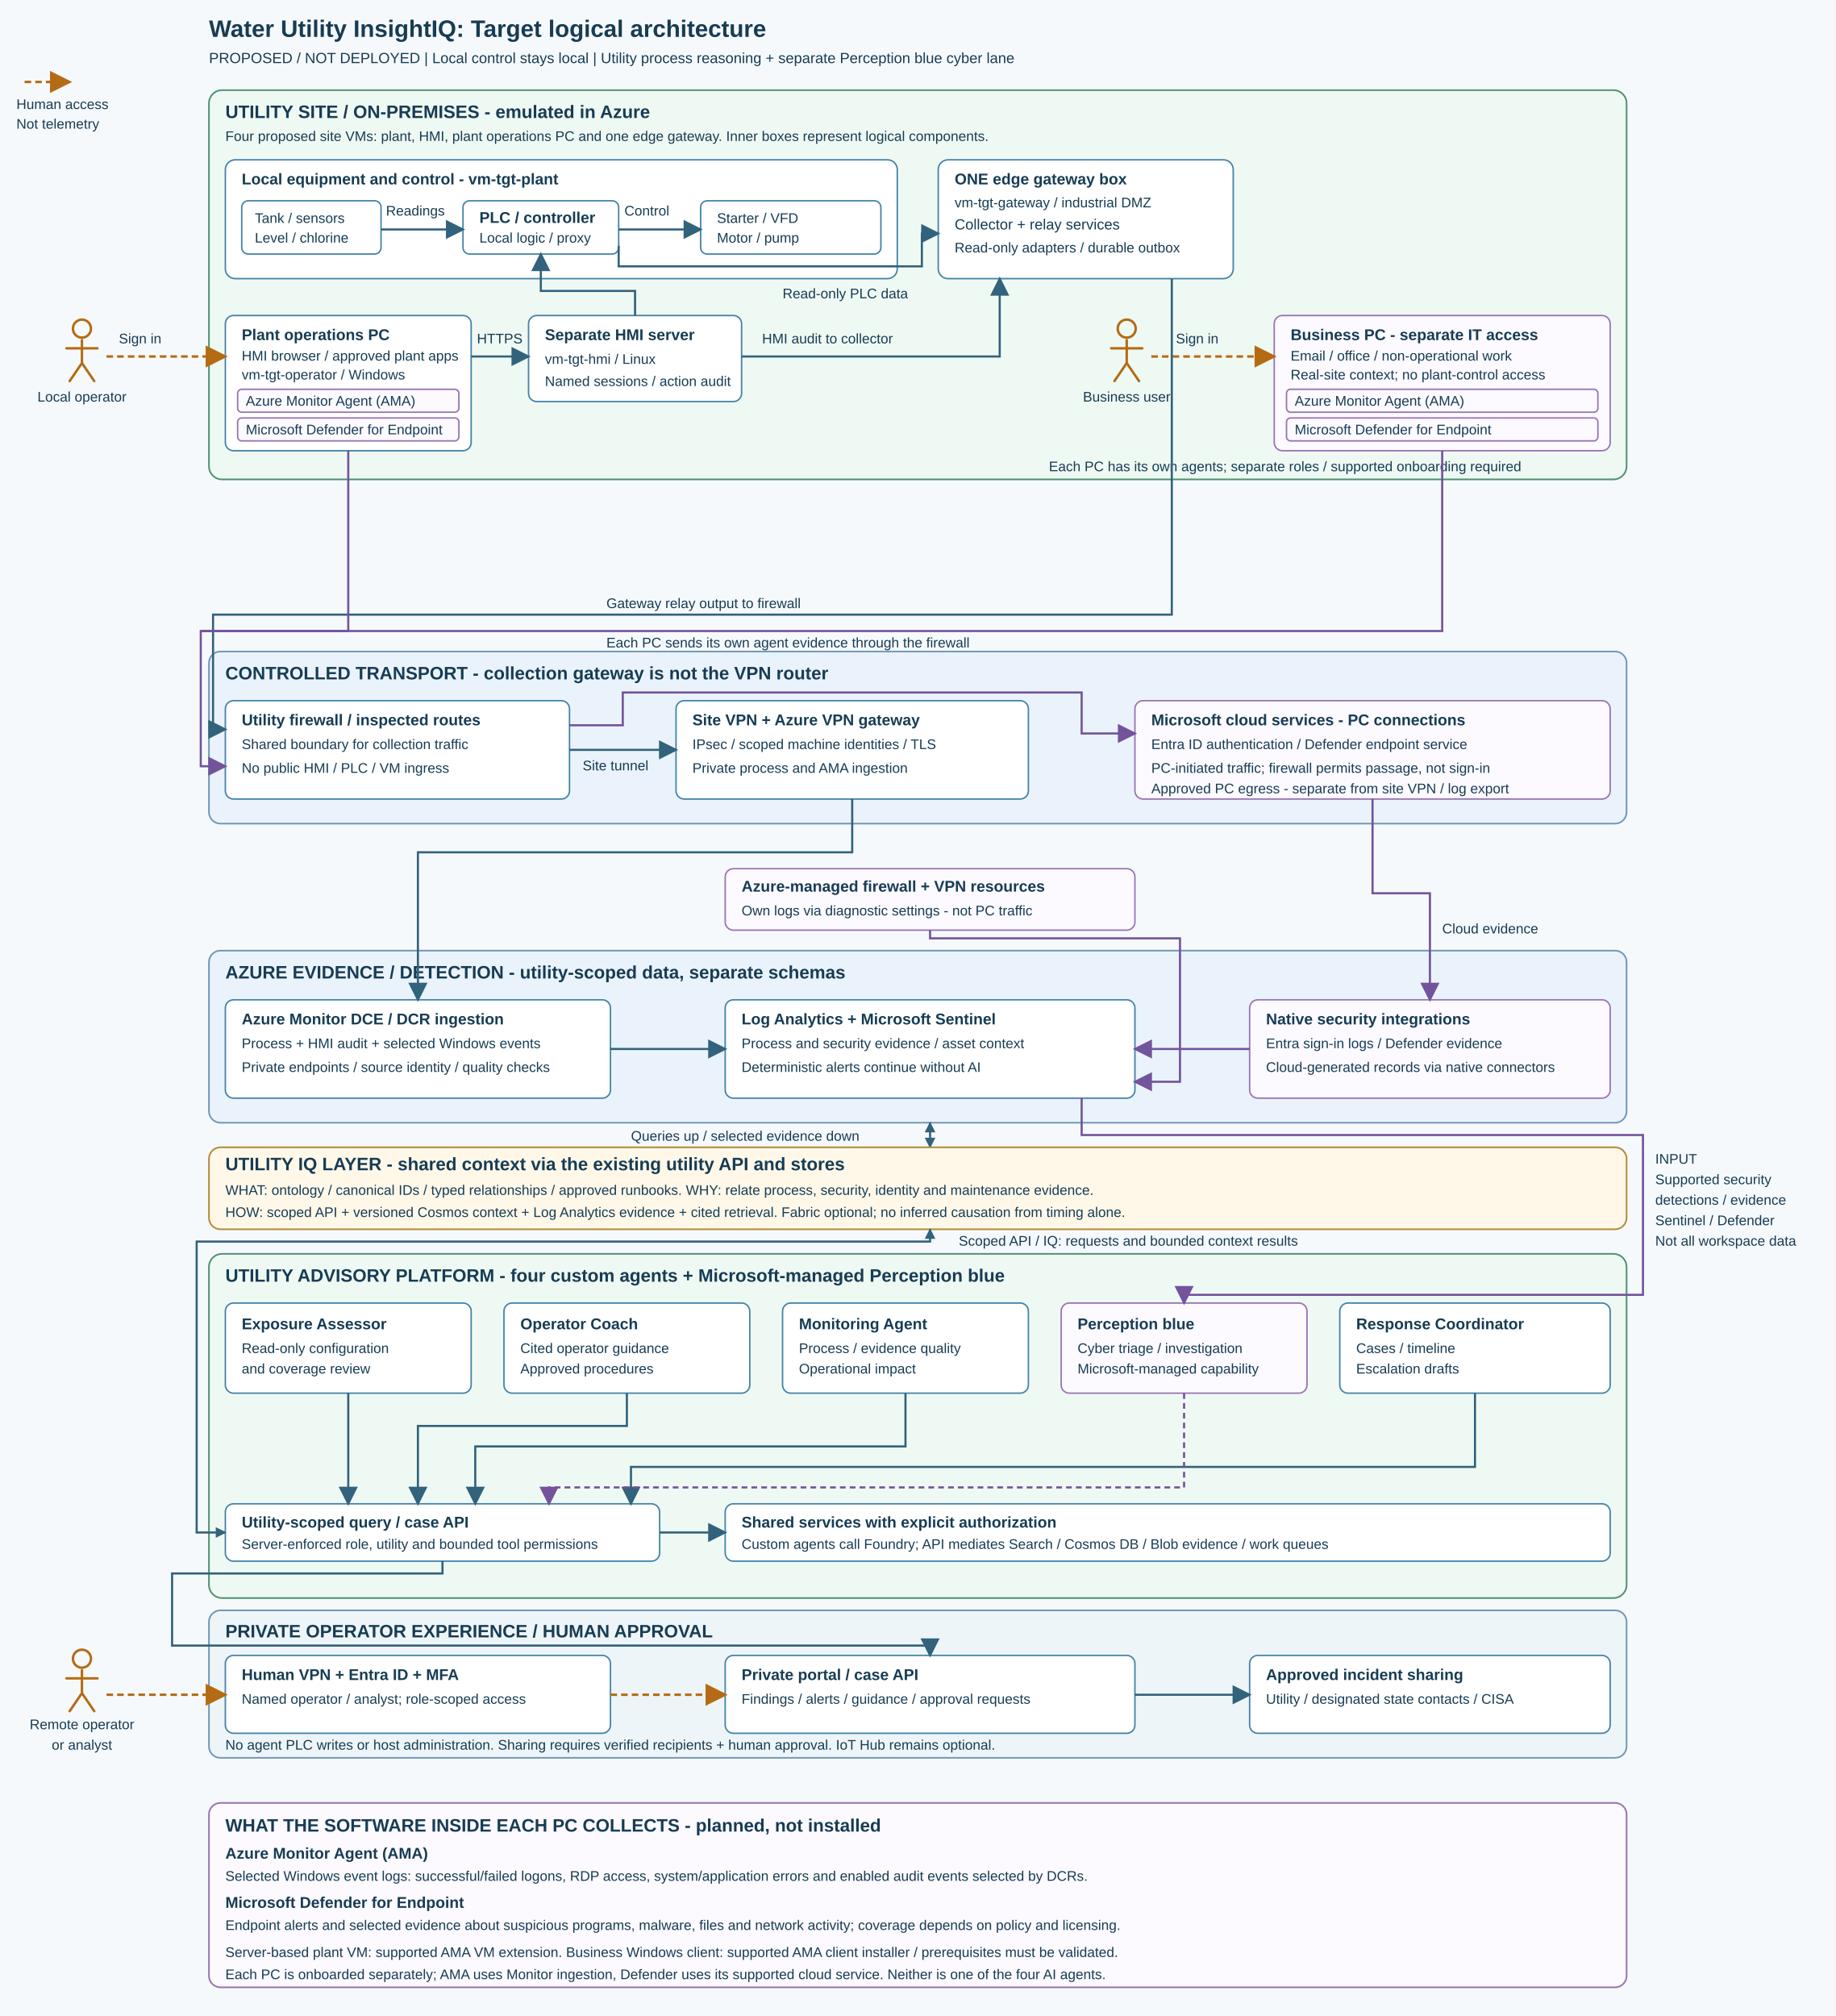
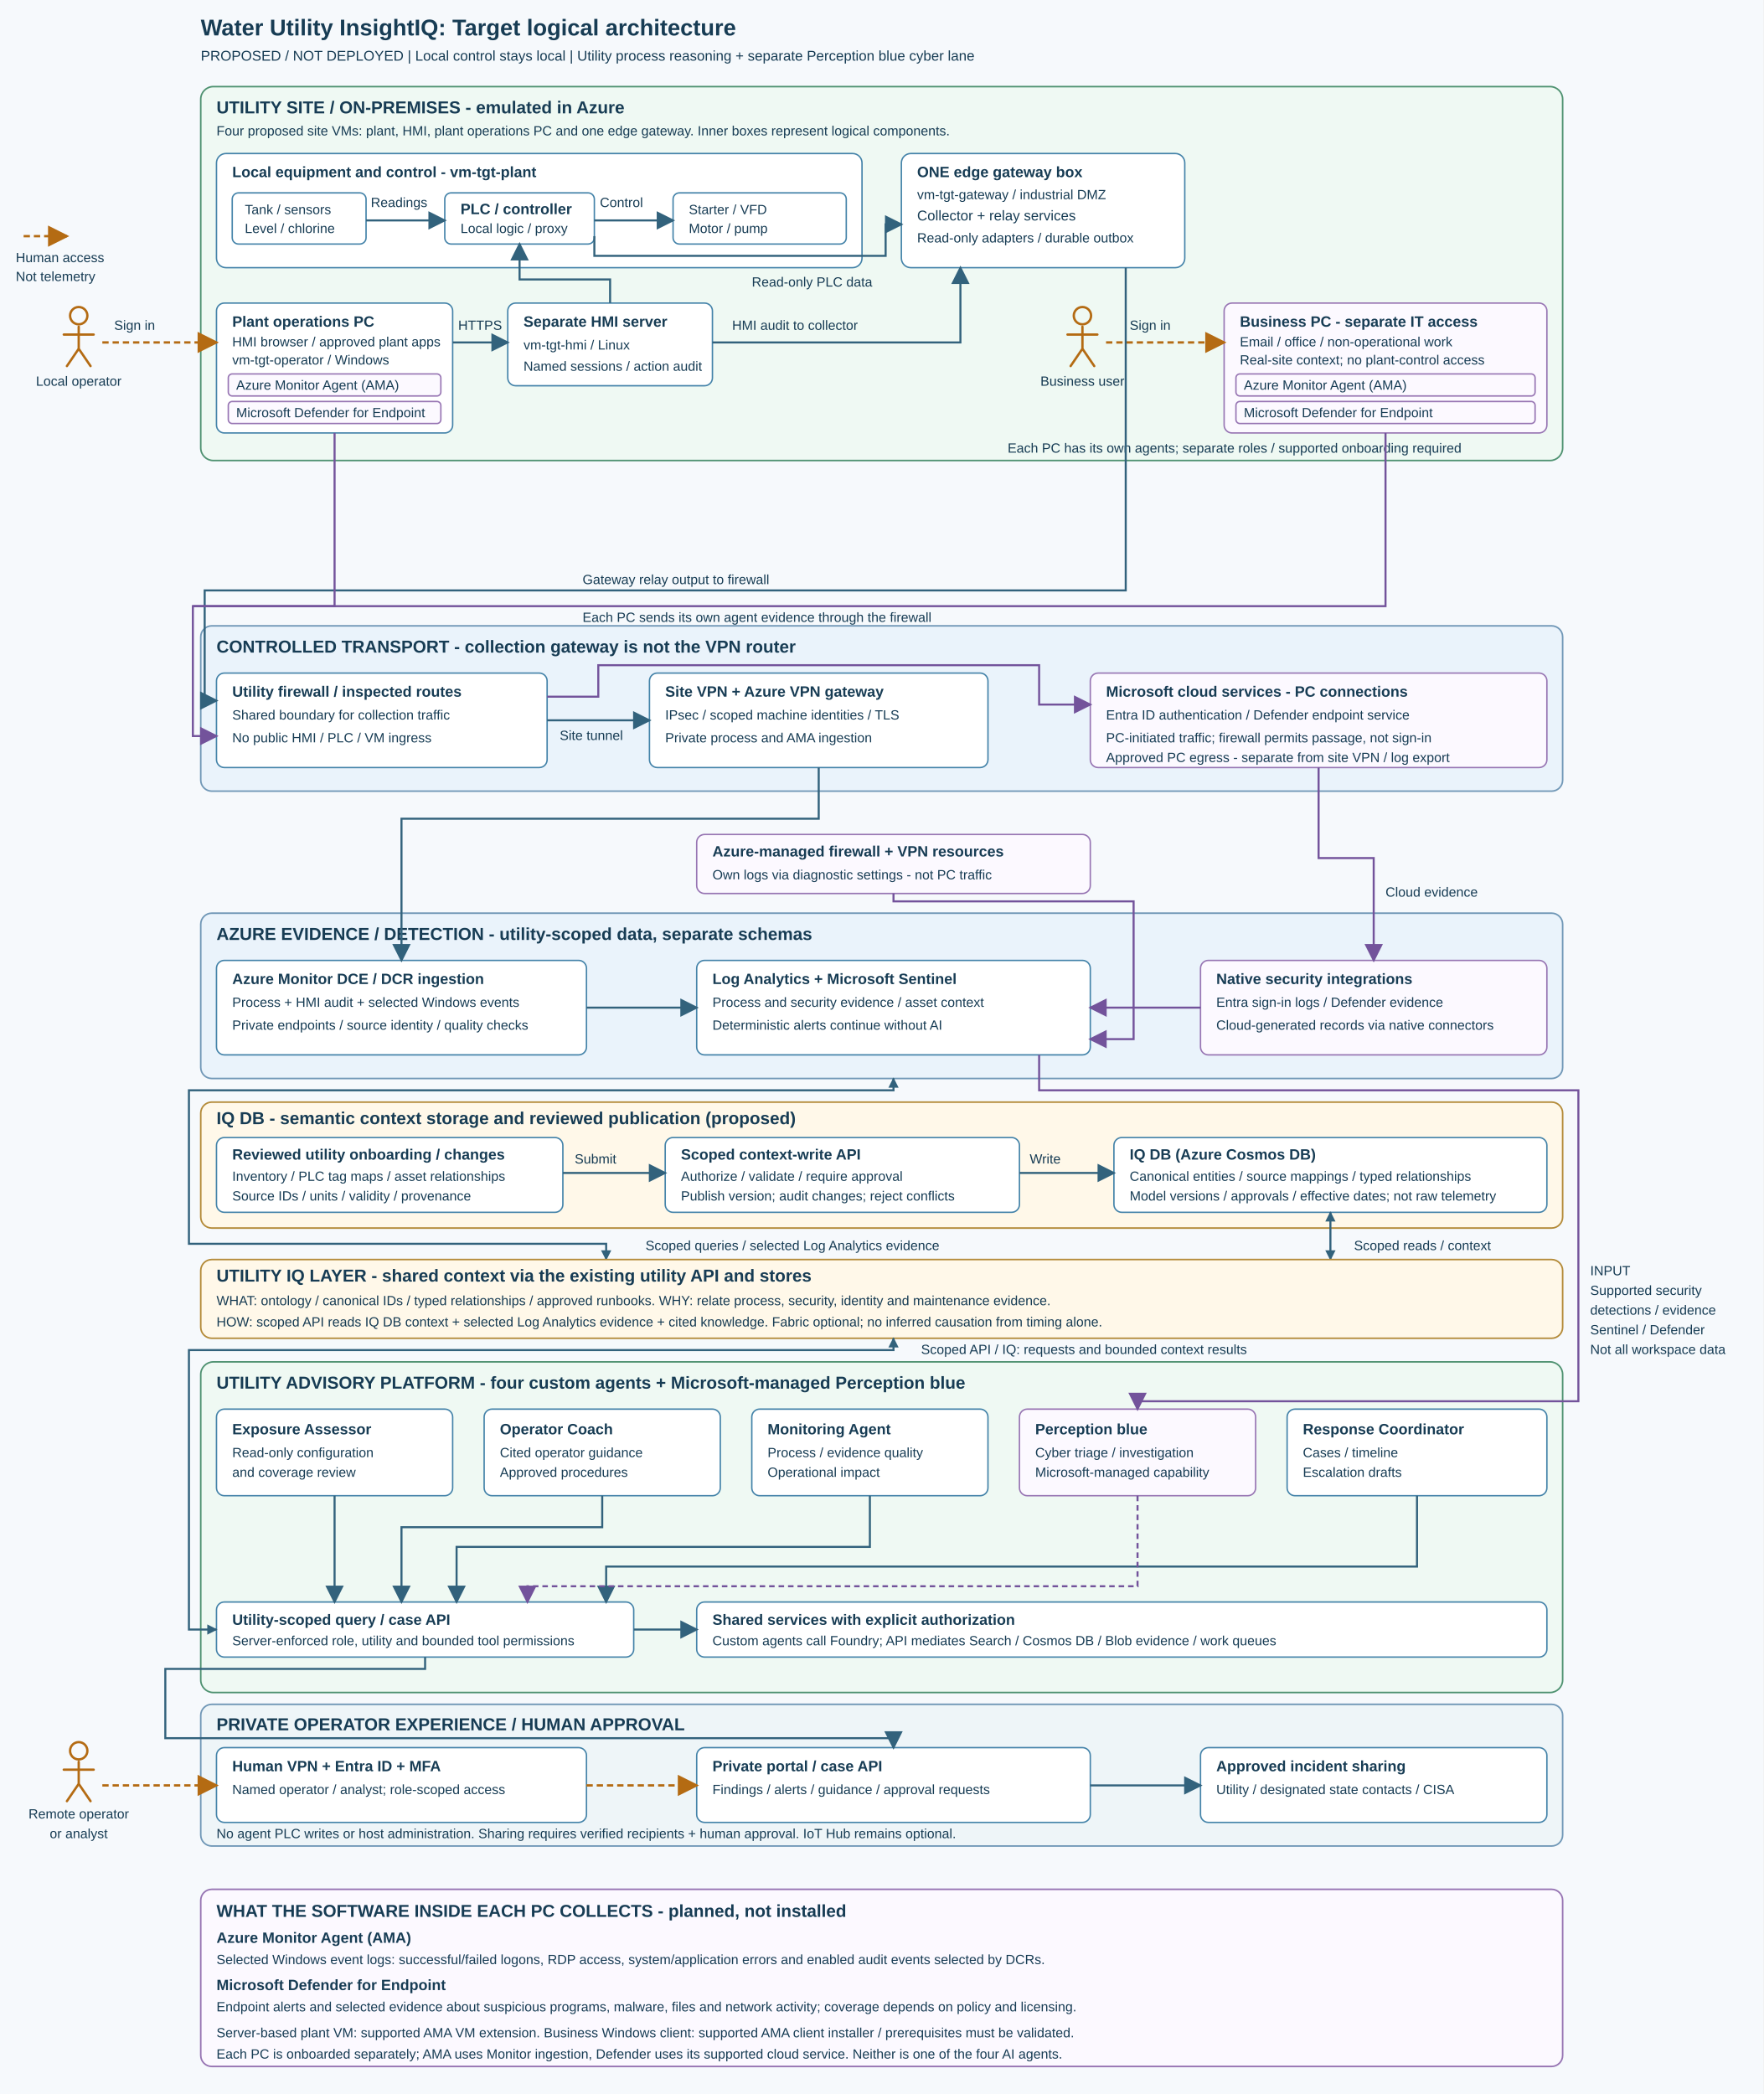
- <svg xmlns="http://www.w3.org/2000/svg" width="2240" height="2460" viewBox="-220 0 2240 2460" style="max-width:100%;height:auto" role="img" aria-labelledby="title description">
+ <svg xmlns="http://www.w3.org/2000/svg" width="2240" height="2660" viewBox="-220 0 2240 2660" style="max-width:100%;height:auto" role="img" aria-labelledby="title description">
  <defs>
    <marker id="arrow" markerWidth="9" markerHeight="9" refX="8" refY="4.5" orient="auto">
      <path d="M0 0L9 4.5L0 9Z" fill="#32627c" />
    </marker>
    <marker id="query-arrow" markerWidth="5" markerHeight="5" refX="4.5" refY="2.5" orient="auto-start-reverse">
      <path d="M0 0L5 2.5L0 5Z" fill="#32627c" />
    </marker>
    <marker id="security-arrow" markerWidth="9" markerHeight="9" refX="8" refY="4.5" orient="auto">
      <path d="M0 0L9 4.5L0 9Z" fill="#73539b" />
    </marker>
    <marker id="access-arrow" markerWidth="9" markerHeight="9" refX="8" refY="4.5" orient="auto">
      <path d="M0 0L9 4.5L0 9Z" fill="#b46b13" />
    </marker>
    <g id="person">
      <circle cx="0" cy="-24" r="11" />
      <path d="M0 -10V18M-19 0H19M0 18L-15 40M0 18L15 40" />
    </g>
    <style>
      text{font-family:Segoe UI,Arial,sans-serif;fill:#173c54}
      .title{font-size:29px;font-weight:700}
      .heading{font-size:22px;font-weight:700}
      .subheading{font-size:19px;font-weight:700}
      .body{font-size:18px}
      .small{font-size:17px}
      .box{fill:#fff;stroke:#4483a9;stroke-width:1.8}
      .security{fill:#fcf9ff;stroke:#9775b3;stroke-width:1.8}
      .line{fill:none;stroke:#32627c;stroke-width:2.6;marker-end:url(#arrow)}
      .query-line{fill:none;stroke:#32627c;stroke-width:2.6;marker-start:url(#query-arrow);marker-end:url(#query-arrow)}
      .security-line{fill:none;stroke:#73539b;stroke-width:2.6;marker-end:url(#security-arrow)}
      .person{fill:none;stroke:#b46b13;stroke-width:3;stroke-linecap:round;stroke-linejoin:round}
      .access-line{fill:none;stroke:#b46b13;stroke-width:3;stroke-dasharray:8 5;marker-end:url(#access-arrow)}
    </style>
  </defs>
-   <rect x="-220" width="2240" height="2460" fill="#f6f9fc" />
+   <rect x="-220" width="2240" height="2660" fill="#f6f9fc" />
  <text x="35" y="45" class="title">Water Utility InsightIQ: Target logical architecture</text>
  <text x="35" y="77" class="body">PROPOSED / NOT DEPLOYED | Local control stays local | Utility process reasoning + separate Perception blue cyber lane</text>
  <rect x="35" y="110" width="1730" height="475" rx="16" fill="#eff9f3" stroke="#4f9271" stroke-width="2" />
  <text x="55" y="144" class="heading">UTILITY SITE / ON-PREMISES - emulated in Azure</text>
  <text x="55" y="172" class="small">Four proposed site VMs: plant, HMI, plant operations PC and one edge gateway. Inner boxes represent logical components.</text>
  <rect x="55" y="195" width="820" height="145" rx="12" class="box" />
  <text x="75" y="225" class="subheading">Local equipment and control - vm-tgt-plant</text>
  <rect x="75" y="245" width="170" height="65" rx="8" class="box" />
  <text x="91" y="272" class="small">Tank / sensors</text>
  <text x="91" y="296" class="small">Level / chlorine</text>
  <rect x="345" y="245" width="190" height="65" rx="8" class="box" />
  <text x="365" y="272" class="subheading">PLC / controller</text>
  <text x="365" y="296" class="small">Local logic / proxy</text>
  <rect x="635" y="245" width="220" height="65" rx="8" class="box" />
  <text x="655" y="272" class="small">Starter / VFD</text>
  <text x="655" y="296" class="small">Motor / pump</text>
  <path d="M245 280H345" class="line" />
  <text x="251" y="263" class="small">Readings</text>
  <path d="M535 280H635" class="line" />
  <text x="542" y="263" class="small">Control</text>
  <rect x="925" y="195" width="360" height="145" rx="12" class="box" />
  <text x="945" y="225" class="subheading">ONE edge gateway box</text>
  <text x="945" y="253" class="small">vm-tgt-gateway / industrial DMZ</text>
  <text x="945" y="280" class="body">Collector + relay services</text>
  <text x="945" y="308" class="small">Read-only adapters / durable outbox</text>
  <path d="M535 300V325H905V285H925" class="line" />
  <text x="735" y="364" class="small">Read-only PLC data</text>
  <rect x="55" y="385" width="300" height="165" rx="10" class="box" />
  <text x="75" y="415" class="subheading">Plant operations PC</text>
  <text x="75" y="440" class="small">HMI browser / approved plant apps</text>
  <text x="75" y="463" class="small">vm-tgt-operator / Windows</text>
  <rect x="70" y="475" width="270" height="28" rx="5" class="security" />
  <text x="80" y="495" class="small">Azure Monitor Agent (AMA)</text>
  <rect x="70" y="510" width="270" height="28" rx="5" class="security" />
  <text x="80" y="530" class="small">Microsoft Defender for Endpoint</text>
  <rect x="425" y="385" width="260" height="105" rx="10" class="box" />
  <text x="445" y="415" class="subheading">Separate HMI server</text>
  <text x="445" y="444" class="small">vm-tgt-hmi / Linux</text>
  <text x="445" y="471" class="small">Named sessions / action audit</text>
  <path d="M355 435H425" class="line" />
  <text x="362" y="419" class="small">HTTPS</text>
  <path d="M555 385V355H440V310" class="line" />
  <path d="M685 435H1000V340" class="line" />
  <text x="710" y="419" class="small">HMI audit to collector</text>
  <rect x="1335" y="385" width="410" height="165" rx="10" class="security" />
  <text x="1355" y="415" class="subheading">Business PC - separate IT access</text>
  <text x="1355" y="440" class="small">Email / office / non-operational work</text>
  <text x="1355" y="463" class="small">Real-site context; no plant-control access</text>
  <rect x="1350" y="475" width="380" height="28" rx="5" class="security" />
  <text x="1360" y="495" class="small">Azure Monitor Agent (AMA)</text>
  <rect x="1350" y="510" width="380" height="28" rx="5" class="security" />
  <text x="1360" y="530" class="small">Microsoft Defender for Endpoint</text>
  <use href="#person" x="1155" y="425" class="person" />
  <text x="1155" y="490" text-anchor="middle" class="small">Business user</text>
  <path d="M1185 435H1335" class="access-line" />
  <text x="1215" y="419" class="small">Sign in</text>
  <text x="1060" y="575" class="small">Each PC has its own agents; separate roles / supported onboarding required</text>
  <use href="#person" x="-120" y="425" class="person" />
  <text x="-120" y="490" text-anchor="middle" class="small">Local operator</text>
  <path d="M-90 435H55" class="access-line" />
  <text x="-75" y="419" class="small">Sign in</text>
  <g id="transport-layer" transform="translate(0 240)">
    <rect x="35" y="555" width="1730" height="210" rx="14" fill="#eaf3fb" stroke="#7198b7" stroke-width="2" />
    <text x="55" y="589" class="heading">CONTROLLED TRANSPORT - collection gateway is not the VPN router</text>
    <rect x="55" y="615" width="420" height="120" rx="10" class="box" />
    <text x="75" y="645" class="subheading">Utility firewall / inspected routes</text>
    <text x="75" y="674" class="small">Shared boundary for collection traffic</text>
    <text x="75" y="703" class="small">No public HMI / PLC / VM ingress</text>
    <path d="M1210 100V510H40V650H55" class="line" />
    <text x="520" y="502" class="small">Gateway relay output to firewall</text>
    <path d="M205 310V530H25V695H55" class="security-line" />
    <path d="M1540 310V530H25" fill="none" stroke="#73539b" stroke-width="2.6" />
    <text x="520" y="550" class="small">Each PC sends its own agent evidence through the firewall</text>
    <rect x="605" y="615" width="430" height="120" rx="10" class="box" />
    <text x="625" y="645" class="subheading">Site VPN + Azure VPN gateway</text>
    <text x="625" y="674" class="small">IPsec / scoped machine identities / TLS</text>
    <text x="625" y="703" class="small">Private process and AMA ingestion</text>
    <path d="M475 675H605" class="line" />
    <text x="491" y="700" class="small">Site tunnel</text>
    <rect x="1165" y="615" width="580" height="120" rx="10" class="security" />
    <text x="1185" y="645" class="subheading">Microsoft cloud services - PC connections</text>
    <text x="1185" y="674" class="small">Entra ID authentication / Defender endpoint service</text>
    <text x="1185" y="703" class="small">PC-initiated traffic; firewall permits passage, not sign-in</text>
    <text x="1185" y="728" class="small">Approved PC egress - separate from site VPN / log export</text>
    <path d="M475 645H540V605H1100V655H1165" class="security-line" />
  </g>
  <g id="evidence-layer" transform="translate(0 340)">
    <rect x="665" y="720" width="500" height="75" rx="10" class="security" />
    <text x="685" y="748" class="subheading">Azure-managed firewall + VPN resources</text>
    <text x="685" y="777" class="small">Own logs via diagnostic settings - not PC traffic</text>
    <rect x="35" y="820" width="1730" height="210" rx="14" fill="#eaf3fb" stroke="#7198b7" stroke-width="2" />
    <text x="55" y="854" class="heading">AZURE EVIDENCE / DETECTION - utility-scoped data, separate schemas</text>
    <rect x="55" y="880" width="470" height="120" rx="10" class="box" />
    <text x="75" y="910" class="subheading">Azure Monitor DCE / DCR ingestion</text>
    <text x="75" y="939" class="small">Process + HMI audit + selected Windows events</text>
    <text x="75" y="968" class="small">Private endpoints / source identity / quality checks</text>
    <rect x="665" y="880" width="500" height="120" rx="10" class="box" />
    <text x="685" y="910" class="subheading">Log Analytics + Microsoft Sentinel</text>
    <text x="685" y="939" class="small">Process and security evidence / asset context</text>
    <text x="685" y="968" class="small">Deterministic alerts continue without AI</text>
    <rect x="1305" y="880" width="440" height="120" rx="10" class="security" />
    <text x="1325" y="910" class="subheading">Native security integrations</text>
    <text x="1325" y="939" class="small">Entra sign-in logs / Defender evidence</text>
    <text x="1325" y="968" class="small">Cloud-generated records via native connectors</text>
    <path d="M820 635V700H290V880" class="line" />
    <path d="M1455 635V750H1525V880" class="security-line" />
    <text x="1540" y="799" class="small">Cloud evidence</text>
    <path d="M915 795V805H1220V980H1165" class="security-line" />
    <path d="M525 940H665" class="line" />
    <path d="M1305 940H1165" class="security-line" />
  </g>
-   <g id="iq-layer">
-     <path id="iq-evidence-query" d="M915 1370V1400" class="query-line" />
-     <text x="550" y="1392" class="small">Queries up / selected evidence down</text>
-     <rect x="35" y="1400" width="1730" height="100" rx="14" fill="#fff8e9" stroke="#b48b39" stroke-width="2" />
-     <text x="55" y="1428" class="heading">UTILITY IQ LAYER - shared context via the existing utility API and stores</text>
-     <text x="55" y="1458" class="small">WHAT: ontology / canonical IDs / typed relationships / approved runbooks. WHY: relate process, security, identity and maintenance evidence.</text>
-     <text x="55" y="1485" class="small">HOW: scoped API + versioned Cosmos context + Log Analytics evidence + cited retrieval. Fabric optional; no inferred causation from timing alone.</text>
-   </g>
-   <g id="agent-layer" transform="translate(0 440)">
-     <rect x="35" y="1090" width="1730" height="420" rx="16" fill="#eff9f3" stroke="#4f9271" stroke-width="2" />
-     <text x="55" y="1124" class="heading">UTILITY ADVISORY PLATFORM - four custom agents + Microsoft-managed Perception blue</text>
-     <rect x="55" y="1150" width="300" height="110" rx="10" class="box" />
-     <text x="75" y="1182" class="subheading">Exposure Assessor</text>
-     <text x="75" y="1211" class="small">Read-only configuration</text>
-     <text x="75" y="1236" class="small">and coverage review</text>
-     <rect x="395" y="1150" width="300" height="110" rx="10" class="box" />
-     <text x="415" y="1182" class="subheading">Operator Coach</text>
-     <text x="415" y="1211" class="small">Cited operator guidance</text>
-     <text x="415" y="1236" class="small">Approved procedures</text>
-     <rect x="735" y="1150" width="300" height="110" rx="10" class="box" />
-     <text x="755" y="1182" class="subheading">Monitoring Agent</text>
-     <text x="755" y="1211" class="small">Process / evidence quality</text>
-     <text x="755" y="1236" class="small">Operational impact</text>
-     <rect x="1415" y="1150" width="330" height="110" rx="10" class="box" />
-     <text x="1435" y="1182" class="subheading">Response Coordinator</text>
-     <text x="1435" y="1211" class="small">Cases / timeline</text>
-     <text x="1435" y="1236" class="small">Escalation drafts</text>
-     <rect x="55" y="1395" width="530" height="70" rx="10" class="box" />
-     <text x="75" y="1424" class="subheading">Utility-scoped query / case API</text>
-     <text x="75" y="1450" class="small">Server-enforced role, utility and bounded tool permissions</text>
-     <rect x="665" y="1395" width="1080" height="70" rx="10" class="box" />
-     <text x="685" y="1424" class="subheading">Shared services with explicit authorization</text>
-     <text x="685" y="1450" class="small">Custom agents call Foundry; API mediates Search / Cosmos DB / Blob evidence / work queues</text>
-     <path d="M205 1260V1395" class="line" />
-     <path d="M545 1260V1300H290V1395" class="line" />
-     <path d="M885 1260V1325H360V1395" class="line" />
-     <path d="M1580 1260V1350H550V1395" class="line" />
-     <path d="M585 1430H665" class="line" />
-     <path id="api-iq-context" d="M55 1430H20V1075H915V1060" class="query-line" />
-     <text x="950" y="1080" class="small">Scoped API / IQ: requests and bounded context results</text>
-     <g id="perception-lane">
-       <rect x="1075" y="1150" width="300" height="110" rx="10" class="security" />
-       <text x="1095" y="1182" class="subheading">Perception blue</text>
-       <text x="1095" y="1211" class="small">Cyber triage / investigation</text>
-       <text x="1095" y="1236" class="small">Microsoft-managed capability</text>
-     </g>
-   </g>
-   <g id="operator-layer" transform="translate(0 540)">
-     <rect x="35" y="1425" width="1730" height="180" rx="14" fill="#eef5f8" stroke="#7198b7" stroke-width="2" />
-     <text x="55" y="1458" class="heading">PRIVATE OPERATOR EXPERIENCE / HUMAN APPROVAL</text>
-     <rect x="55" y="1480" width="470" height="95" rx="10" class="box" />
-     <use href="#person" x="-120" y="1508" class="person" />
-     <text x="-120" y="1570" text-anchor="middle" class="small">Remote operator</text>
-     <text x="-120" y="1595" text-anchor="middle" class="small">or analyst</text>
-     <path d="M-90 1528H55" class="access-line" />
-     <text x="75" y="1510" class="subheading">Human VPN + Entra ID + MFA</text>
-     <text x="75" y="1539" class="small">Named operator / analyst; role-scoped access</text>
-     <rect x="665" y="1480" width="500" height="95" rx="10" class="box" />
-     <text x="685" y="1510" class="subheading">Private portal / case API</text>
-     <text x="685" y="1539" class="small">Findings / alerts / guidance / approval requests</text>
-     <rect x="1305" y="1480" width="440" height="95" rx="10" class="box" />
-     <text x="1325" y="1510" class="subheading">Approved incident sharing</text>
-     <text x="1325" y="1539" class="small">Utility / designated state contacts / CISA</text>
-     <path d="M525 1528H665" class="access-line" />
-     <path d="M1165 1528H1305" class="line" />
-     <text x="55" y="1595" class="small">No agent PLC writes or host administration. Sharing requires verified recipients + human approval. IoT Hub remains optional.</text>
-   </g>
-   <g id="cyber-flow-connectors">
-     <path id="cyber-input" d="M1100 1340V1385H1785V1580H1225V1590" class="security-line" />
-     <text x="1800" y="1420" class="small">
-       <tspan x="1800" dy="0">INPUT</tspan>
-       <tspan x="1800" dy="25">Supported security</tspan>
-       <tspan x="1800" dy="25">detections / evidence</tspan>
-       <tspan x="1800" dy="25">Sentinel / Defender</tspan>
-       <tspan x="1800" dy="25">Not all workspace data</tspan>
-     </text>
-     <path id="cyber-output" d="M1225 1700V1815H450V1835" class="security-line" stroke-dasharray="7 5" />
-     <path id="case-to-portal" d="M320 1905V1920H-10V2008H915V2020" class="line" />
-   </g>
-   <path d="M-190 100H-135" class="access-line" />
-   <text x="-200" y="133" class="small">Human access</text>
-   <text x="-200" y="157" class="small">Not telemetry</text>
-   <g id="collection-notes" transform="translate(0 140)">
-     <rect x="35" y="2060" width="1730" height="225" rx="14" fill="#fcf9ff" stroke="#9775b3" stroke-width="2" />
-     <text x="55" y="2095" class="heading">WHAT THE SOFTWARE INSIDE EACH PC COLLECTS - planned, not installed</text>
-     <text x="55" y="2128" class="subheading">Azure Monitor Agent (AMA)</text>
-     <text x="55" y="2155" class="small">Selected Windows event logs: successful/failed logons, RDP access, system/application errors and enabled audit events selected by DCRs.</text>
-     <text x="55" y="2188" class="subheading">Microsoft Defender for Endpoint</text>
-     <text x="55" y="2215" class="small">Endpoint alerts and selected evidence about suspicious programs, malware, files and network activity; coverage depends on policy and licensing.</text>
-     <text x="55" y="2248" class="small">Server-based plant VM: supported AMA VM extension. Business Windows client: supported AMA client installer / prerequisites must be validated.</text>
-     <text x="55" y="2275" class="small">Each PC is onboarded separately; AMA uses Monitor ingestion, Defender uses its supported cloud service. Neither is one of the four AI agents.</text>
-   </g>
+   <g id="iqdb-storage">
+     <rect x="35" y="1400" width="1730" height="160" rx="14" fill="#fff8e9" stroke="#b48b39" stroke-width="2" />
+     <text x="55" y="1428" class="heading">IQ DB - semantic context storage and reviewed publication (proposed)</text>
+     <rect id="iqdb-source" x="55" y="1445" width="440" height="95" rx="10" class="box" />
+     <text x="75" y="1473" class="subheading">Reviewed utility onboarding / changes</text>
+     <text x="75" y="1500" class="small">Inventory / PLC tag maps / asset relationships</text>
+     <text x="75" y="1525" class="small">Source IDs / units / validity / provenance</text>
+     <rect id="iqdb-writer" x="625" y="1445" width="450" height="95" rx="10" class="box" />
+     <text x="645" y="1473" class="subheading">Scoped context-write API</text>
+     <text x="645" y="1500" class="small">Authorize / validate / require approval</text>
+     <text x="645" y="1525" class="small">Publish version; audit changes; reject conflicts</text>
+     <rect id="iqdb" x="1195" y="1445" width="550" height="95" rx="10" class="box" />
+     <text x="1215" y="1473" class="subheading">IQ DB (Azure Cosmos DB)</text>
+     <text x="1215" y="1500" class="small">Canonical entities / source mappings / typed relationships</text>
+     <text x="1215" y="1525" class="small">Model versions / approvals / effective dates; not raw telemetry</text>
+     <path id="iqdb-import" d="M495 1490H625" class="line" />
+     <text x="510" y="1478" class="small">Submit</text>
+     <path id="iqdb-publish" d="M1075 1490H1195" class="line" />
+     <text x="1088" y="1478" class="small">Write</text>
+   </g>
+   <path id="iq-evidence-query" d="M915 1370V1385H20V1580H550V1600" class="query-line" />
+   <text x="600" y="1588" class="small">Scoped queries / selected Log Analytics evidence</text>
+   <path id="iqdb-read" d="M1470 1540V1600" class="query-line" />
+   <text x="1500" y="1588" class="small">Scoped reads / context</text>
+   <g id="iq-and-advisory" transform="translate(0 200)">
+     <g id="iq-layer">
+       <rect x="35" y="1400" width="1730" height="100" rx="14" fill="#fff8e9" stroke="#b48b39" stroke-width="2" />
+       <text x="55" y="1428" class="heading">UTILITY IQ LAYER - shared context via the existing utility API and stores</text>
+       <text x="55" y="1458" class="small">WHAT: ontology / canonical IDs / typed relationships / approved runbooks. WHY: relate process, security, identity and maintenance evidence.</text>
+       <text x="55" y="1485" class="small">HOW: scoped API reads IQ DB context + selected Log Analytics evidence + cited knowledge. Fabric optional; no inferred causation from timing alone.</text>
+     </g>
+     <g id="agent-layer" transform="translate(0 440)">
+       <rect x="35" y="1090" width="1730" height="420" rx="16" fill="#eff9f3" stroke="#4f9271" stroke-width="2" />
+       <text x="55" y="1124" class="heading">UTILITY ADVISORY PLATFORM - four custom agents + Microsoft-managed Perception blue</text>
+       <rect x="55" y="1150" width="300" height="110" rx="10" class="box" />
+       <text x="75" y="1182" class="subheading">Exposure Assessor</text>
+       <text x="75" y="1211" class="small">Read-only configuration</text>
+       <text x="75" y="1236" class="small">and coverage review</text>
+       <rect x="395" y="1150" width="300" height="110" rx="10" class="box" />
+       <text x="415" y="1182" class="subheading">Operator Coach</text>
+       <text x="415" y="1211" class="small">Cited operator guidance</text>
+       <text x="415" y="1236" class="small">Approved procedures</text>
+       <rect x="735" y="1150" width="300" height="110" rx="10" class="box" />
+       <text x="755" y="1182" class="subheading">Monitoring Agent</text>
+       <text x="755" y="1211" class="small">Process / evidence quality</text>
+       <text x="755" y="1236" class="small">Operational impact</text>
+       <rect x="1415" y="1150" width="330" height="110" rx="10" class="box" />
+       <text x="1435" y="1182" class="subheading">Response Coordinator</text>
+       <text x="1435" y="1211" class="small">Cases / timeline</text>
+       <text x="1435" y="1236" class="small">Escalation drafts</text>
+       <rect x="55" y="1395" width="530" height="70" rx="10" class="box" />
+       <text x="75" y="1424" class="subheading">Utility-scoped query / case API</text>
+       <text x="75" y="1450" class="small">Server-enforced role, utility and bounded tool permissions</text>
+       <rect x="665" y="1395" width="1080" height="70" rx="10" class="box" />
+       <text x="685" y="1424" class="subheading">Shared services with explicit authorization</text>
+       <text x="685" y="1450" class="small">Custom agents call Foundry; API mediates Search / Cosmos DB / Blob evidence / work queues</text>
+       <path d="M205 1260V1395" class="line" />
+       <path d="M545 1260V1300H290V1395" class="line" />
+       <path d="M885 1260V1325H360V1395" class="line" />
+       <path d="M1580 1260V1350H550V1395" class="line" />
+       <path d="M585 1430H665" class="line" />
+       <path id="api-iq-context" d="M55 1430H20V1075H915V1060" class="query-line" />
+       <text x="950" y="1080" class="small">Scoped API / IQ: requests and bounded context results</text>
+       <g id="perception-lane">
+         <rect x="1075" y="1150" width="300" height="110" rx="10" class="security" />
+         <text x="1095" y="1182" class="subheading">Perception blue</text>
+         <text x="1095" y="1211" class="small">Cyber triage / investigation</text>
+         <text x="1095" y="1236" class="small">Microsoft-managed capability</text>
+       </g>
+     </g>
+     <g id="operator-layer" transform="translate(0 540)">
+       <rect x="35" y="1425" width="1730" height="180" rx="14" fill="#eef5f8" stroke="#7198b7" stroke-width="2" />
+       <text x="55" y="1458" class="heading">PRIVATE OPERATOR EXPERIENCE / HUMAN APPROVAL</text>
+       <rect x="55" y="1480" width="470" height="95" rx="10" class="box" />
+       <use href="#person" x="-120" y="1508" class="person" />
+       <text x="-120" y="1570" text-anchor="middle" class="small">Remote operator</text>
+       <text x="-120" y="1595" text-anchor="middle" class="small">or analyst</text>
+       <path d="M-90 1528H55" class="access-line" />
+       <text x="75" y="1510" class="subheading">Human VPN + Entra ID + MFA</text>
+       <text x="75" y="1539" class="small">Named operator / analyst; role-scoped access</text>
+       <rect x="665" y="1480" width="500" height="95" rx="10" class="box" />
+       <text x="685" y="1510" class="subheading">Private portal / case API</text>
+       <text x="685" y="1539" class="small">Findings / alerts / guidance / approval requests</text>
+       <rect x="1305" y="1480" width="440" height="95" rx="10" class="box" />
+       <text x="1325" y="1510" class="subheading">Approved incident sharing</text>
+       <text x="1325" y="1539" class="small">Utility / designated state contacts / CISA</text>
+       <path d="M525 1528H665" class="access-line" />
+       <path d="M1165 1528H1305" class="line" />
+       <text x="55" y="1595" class="small">No agent PLC writes or host administration. Sharing requires verified recipients + human approval. IoT Hub remains optional.</text>
+     </g>
+     <g id="cyber-flow-connectors">
+       <text x="1800" y="1420" class="small">
+         <tspan x="1800" dy="0">INPUT</tspan>
+         <tspan x="1800" dy="25">Supported security</tspan>
+         <tspan x="1800" dy="25">detections / evidence</tspan>
+         <tspan x="1800" dy="25">Sentinel / Defender</tspan>
+         <tspan x="1800" dy="25">Not all workspace data</tspan>
+       </text>
+       <path id="cyber-output" d="M1225 1700V1815H450V1835" class="security-line" stroke-dasharray="7 5" />
+       <path id="case-to-portal" d="M320 1905V1920H-10V2008H915V2020" class="line" />
+     </g>
+     <path d="M-190 100H-135" class="access-line" />
+     <text x="-200" y="133" class="small">Human access</text>
+     <text x="-200" y="157" class="small">Not telemetry</text>
+     <g id="collection-notes" transform="translate(0 140)">
+       <rect x="35" y="2060" width="1730" height="225" rx="14" fill="#fcf9ff" stroke="#9775b3" stroke-width="2" />
+       <text x="55" y="2095" class="heading">WHAT THE SOFTWARE INSIDE EACH PC COLLECTS - planned, not installed</text>
+       <text x="55" y="2128" class="subheading">Azure Monitor Agent (AMA)</text>
+       <text x="55" y="2155" class="small">Selected Windows event logs: successful/failed logons, RDP access, system/application errors and enabled audit events selected by DCRs.</text>
+       <text x="55" y="2188" class="subheading">Microsoft Defender for Endpoint</text>
+       <text x="55" y="2215" class="small">Endpoint alerts and selected evidence about suspicious programs, malware, files and network activity; coverage depends on policy and licensing.</text>
+       <text x="55" y="2248" class="small">Server-based plant VM: supported AMA VM extension. Business Windows client: supported AMA client installer / prerequisites must be validated.</text>
+       <text x="55" y="2275" class="small">Each PC is onboarded separately; AMA uses Monitor ingestion, Defender uses its supported cloud service. Neither is one of the four AI agents.</text>
+     </g>
+   </g>
+   <path id="cyber-input" d="M1100 1340V1385H1785V1780H1225V1790" class="security-line" />
</svg>
